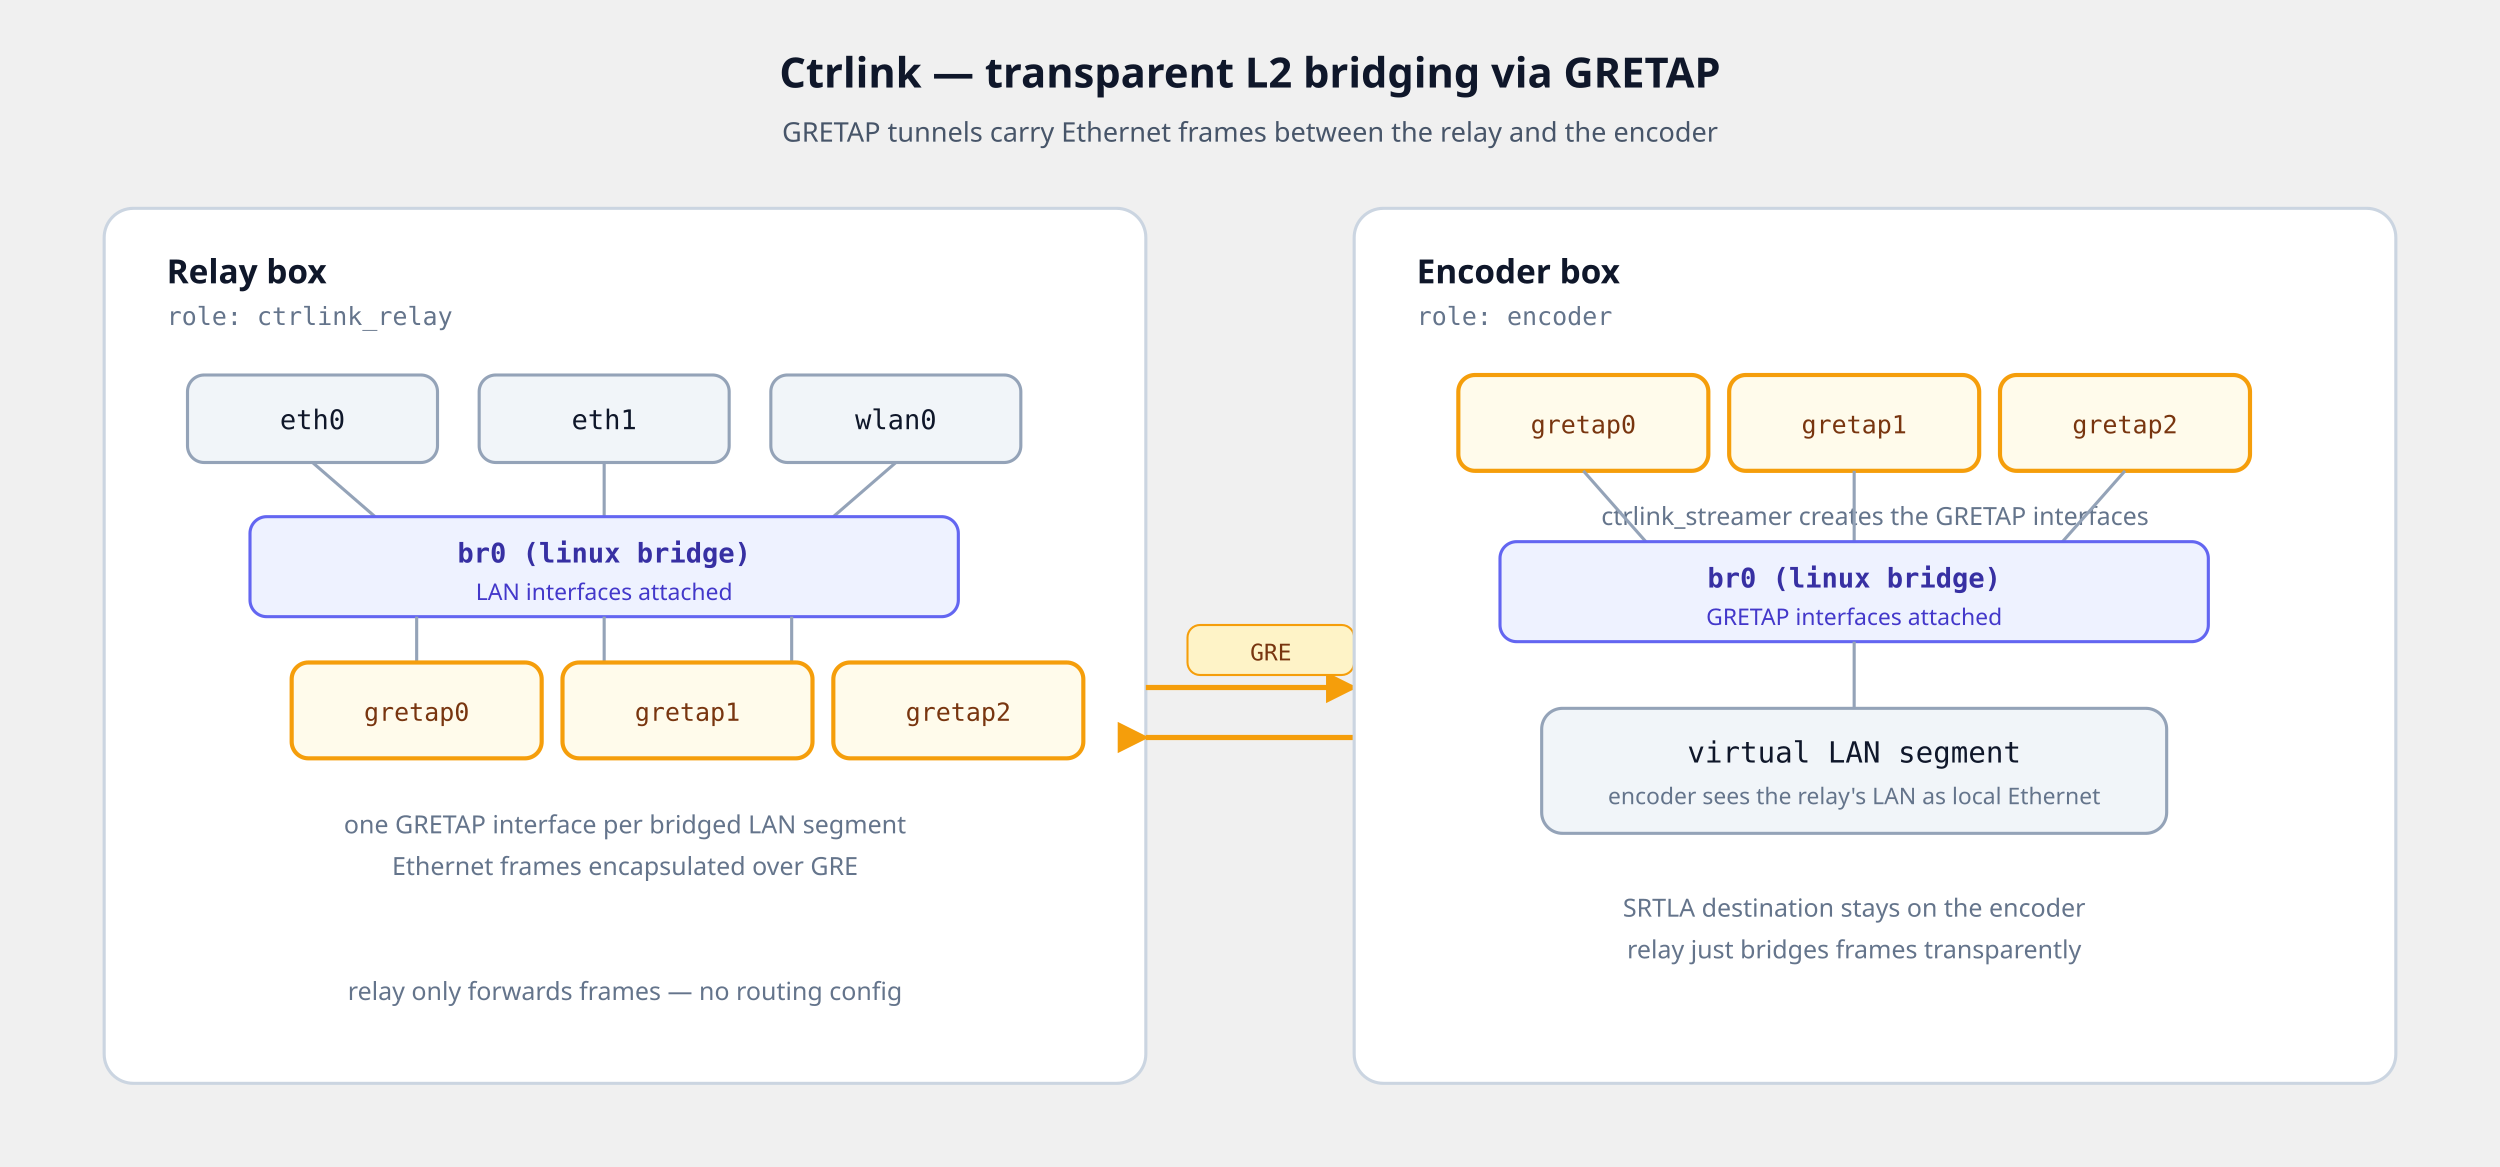
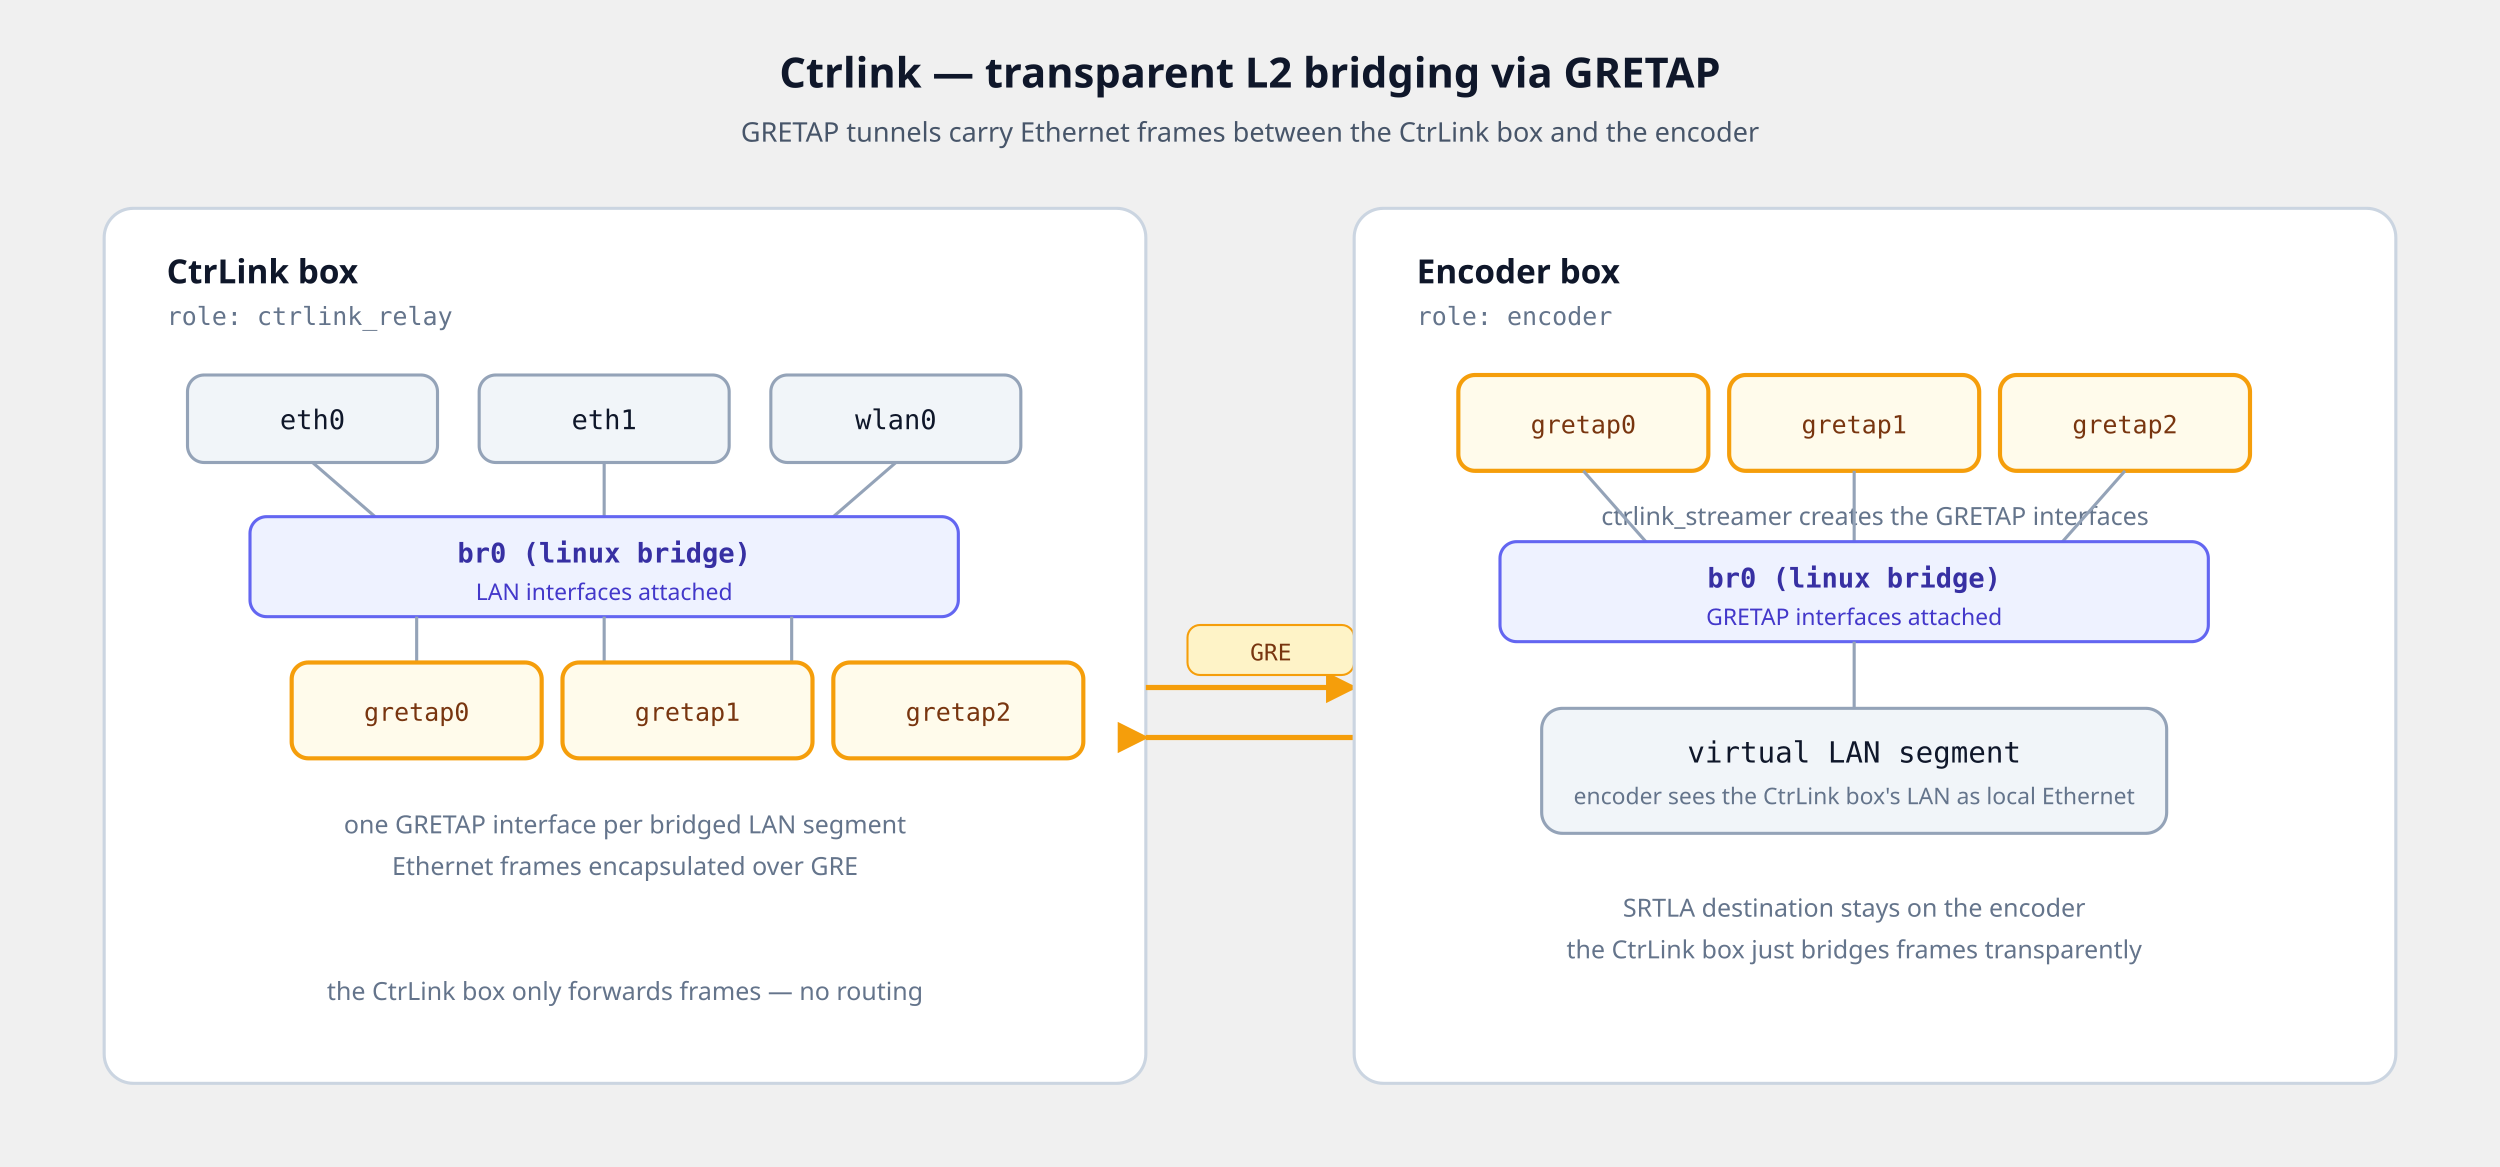
<svg xmlns="http://www.w3.org/2000/svg" viewBox="0 0 1200 560" role="img" aria-label="Ctrlink: transparent L2 bridging via GRETAP tunnels">
  <defs>
    <marker id="gr" viewBox="0 0 10 10" refX="9" refY="5" markerWidth="6" markerHeight="6" orient="auto">
      <path d="M0,0 L10,5 L0,10 z" fill="#f59e0b" />
    </marker>
    <marker id="gr2" viewBox="0 0 10 10" refX="1" refY="5" markerWidth="6" markerHeight="6" orient="auto">
      <path d="M10,0 L0,5 L10,10 z" fill="#f59e0b" />
    </marker>
  </defs>
  <text x="600" y="42" font-family="ui-sans-serif, system-ui, sans-serif" font-size="20" font-weight="700" fill="#0f172a" text-anchor="middle">Ctrlink — transparent L2 bridging via
        GRETAP</text>
-   <text x="600" y="68" font-family="ui-sans-serif, system-ui, sans-serif" font-size="13" fill="#475569" text-anchor="middle">GRETAP tunnels carry Ethernet frames between the relay
-         and the encoder</text>
+   <text x="600" y="68" font-family="ui-sans-serif, system-ui, sans-serif" font-size="13" fill="#475569" text-anchor="middle">GRETAP tunnels carry Ethernet frames between the CtrLink
+         box and the encoder</text>
  <rect x="50" y="100" width="500" height="420" rx="14" fill="#ffffff" stroke="#cbd5e1" stroke-width="1.5" />
-   <text x="80" y="136" font-family="ui-sans-serif, system-ui, sans-serif" font-size="16" font-weight="700" fill="#0f172a">Relay box</text>
+   <text x="80" y="136" font-family="ui-sans-serif, system-ui, sans-serif" font-size="16" font-weight="700" fill="#0f172a">CtrLink box</text>
  <text x="80" y="156" font-family="ui-monospace, monospace" font-size="12" fill="#64748b">role:
        ctrlink_relay</text>
  <g font-family="ui-monospace, monospace" font-size="13" text-anchor="middle" fill="#0f172a">
    <rect x="90" y="180" width="120" height="42" rx="8" fill="#f1f5f9" stroke="#94a3b8" stroke-width="1.5" />
    <text x="150" y="206">eth0</text>
    <rect x="230" y="180" width="120" height="42" rx="8" fill="#f1f5f9" stroke="#94a3b8" stroke-width="1.5" />
    <text x="290" y="206">eth1</text>
    <rect x="370" y="180" width="120" height="42" rx="8" fill="#f1f5f9" stroke="#94a3b8" stroke-width="1.5" />
    <text x="430" y="206">wlan0</text>
  </g>
  <g stroke="#94a3b8" stroke-width="1.5">
    <line x1="150" y1="222" x2="180" y2="248" />
    <line x1="290" y1="222" x2="290" y2="248" />
    <line x1="430" y1="222" x2="400" y2="248" />
  </g>
  <rect x="120" y="248" width="340" height="48" rx="8" fill="#eef2ff" stroke="#6366f1" stroke-width="1.5" />
  <text x="290" y="270" font-family="ui-monospace, monospace" font-size="13" font-weight="700" fill="#3730a3" text-anchor="middle">br0 (linux bridge)</text>
  <text x="290" y="288" font-family="ui-sans-serif, system-ui, sans-serif" font-size="11" fill="#4338ca" text-anchor="middle">LAN interfaces attached</text>
  <g stroke="#94a3b8" stroke-width="1.5">
    <line x1="200" y1="296" x2="200" y2="318" />
    <line x1="290" y1="296" x2="290" y2="318" />
    <line x1="380" y1="296" x2="380" y2="318" />
  </g>
  <g font-family="ui-monospace, monospace" font-size="12" text-anchor="middle" fill="#78350f">
    <rect x="140" y="318" width="120" height="46" rx="8" fill="#fffbeb" stroke="#f59e0b" stroke-width="2" />
    <text x="200" y="346">gretap0</text>
    <rect x="270" y="318" width="120" height="46" rx="8" fill="#fffbeb" stroke="#f59e0b" stroke-width="2" />
    <text x="330" y="346">gretap1</text>
    <rect x="400" y="318" width="120" height="46" rx="8" fill="#fffbeb" stroke="#f59e0b" stroke-width="2" />
    <text x="460" y="346">gretap2</text>
  </g>
  <text x="300" y="400" font-family="ui-sans-serif, system-ui, sans-serif" font-size="12" fill="#64748b" text-anchor="middle">one GRETAP interface per bridged LAN segment</text>
  <text x="300" y="420" font-family="ui-sans-serif, system-ui, sans-serif" font-size="12" fill="#64748b" text-anchor="middle">Ethernet frames encapsulated over GRE</text>
-   <text x="300" y="480" font-family="ui-sans-serif, system-ui, sans-serif" font-size="12" fill="#64748b" text-anchor="middle">relay only forwards frames — no routing config</text>
+   <text x="300" y="480" font-family="ui-sans-serif, system-ui, sans-serif" font-size="12" fill="#64748b" text-anchor="middle">the CtrLink box only forwards frames — no routing</text>
  <g stroke="#f59e0b" stroke-width="2.5" fill="none">
    <line x1="550" y1="330" x2="650" y2="330" marker-end="url(#gr)" />
    <line x1="650" y1="354" x2="550" y2="354" marker-end="url(#gr2)" />
  </g>
  <rect x="570" y="300" width="80" height="24" rx="6" fill="#fef3c7" stroke="#f59e0b" />
  <text x="610" y="317" font-family="ui-monospace, monospace" font-size="11" fill="#78350f" text-anchor="middle">GRE</text>
  <rect x="650" y="100" width="500" height="420" rx="14" fill="#ffffff" stroke="#cbd5e1" stroke-width="1.5" />
  <text x="680" y="136" font-family="ui-sans-serif, system-ui, sans-serif" font-size="16" font-weight="700" fill="#0f172a">Encoder box</text>
  <text x="680" y="156" font-family="ui-monospace, monospace" font-size="12" fill="#64748b">role:
        encoder</text>
  <g font-family="ui-monospace, monospace" font-size="12" text-anchor="middle" fill="#78350f">
    <rect x="700" y="180" width="120" height="46" rx="8" fill="#fffbeb" stroke="#f59e0b" stroke-width="2" />
    <text x="760" y="208">gretap0</text>
    <rect x="830" y="180" width="120" height="46" rx="8" fill="#fffbeb" stroke="#f59e0b" stroke-width="2" />
    <text x="890" y="208">gretap1</text>
    <rect x="960" y="180" width="120" height="46" rx="8" fill="#fffbeb" stroke="#f59e0b" stroke-width="2" />
    <text x="1020" y="208">gretap2</text>
  </g>
  <text x="900" y="252" font-family="ui-sans-serif, system-ui, sans-serif" font-size="12" fill="#64748b" text-anchor="middle">ctrlink_streamer creates the GRETAP interfaces</text>
  <g stroke="#94a3b8" stroke-width="1.5">
    <line x1="760" y1="226" x2="790" y2="260" />
    <line x1="890" y1="226" x2="890" y2="260" />
    <line x1="1020" y1="226" x2="990" y2="260" />
  </g>
  <rect x="720" y="260" width="340" height="48" rx="8" fill="#eef2ff" stroke="#6366f1" stroke-width="1.5" />
  <text x="890" y="282" font-family="ui-monospace, monospace" font-size="13" font-weight="700" fill="#3730a3" text-anchor="middle">br0 (linux bridge)</text>
  <text x="890" y="300" font-family="ui-sans-serif, system-ui, sans-serif" font-size="11" fill="#4338ca" text-anchor="middle">GRETAP interfaces attached</text>
  <line x1="890" y1="308" x2="890" y2="340" stroke="#94a3b8" stroke-width="1.5" />
  <rect x="740" y="340" width="300" height="60" rx="10" fill="#f1f5f9" stroke="#94a3b8" stroke-width="1.5" />
  <text x="890" y="366" font-family="ui-monospace, monospace" font-size="14" fill="#0f172a" text-anchor="middle">virtual LAN segment</text>
-   <text x="890" y="386" font-family="ui-sans-serif, system-ui, sans-serif" font-size="11" fill="#64748b" text-anchor="middle">encoder sees the relay's LAN as local Ethernet</text>
+   <text x="890" y="386" font-family="ui-sans-serif, system-ui, sans-serif" font-size="11" fill="#64748b" text-anchor="middle">encoder sees the CtrLink box's LAN as local Ethernet</text>
  <text x="890" y="440" font-family="ui-sans-serif, system-ui, sans-serif" font-size="12" fill="#64748b" text-anchor="middle">SRTLA destination stays on the encoder</text>
-   <text x="890" y="460" font-family="ui-sans-serif, system-ui, sans-serif" font-size="12" fill="#64748b" text-anchor="middle">relay just bridges frames transparently</text>
+   <text x="890" y="460" font-family="ui-sans-serif, system-ui, sans-serif" font-size="12" fill="#64748b" text-anchor="middle">the CtrLink box just bridges frames transparently</text>
</svg>
